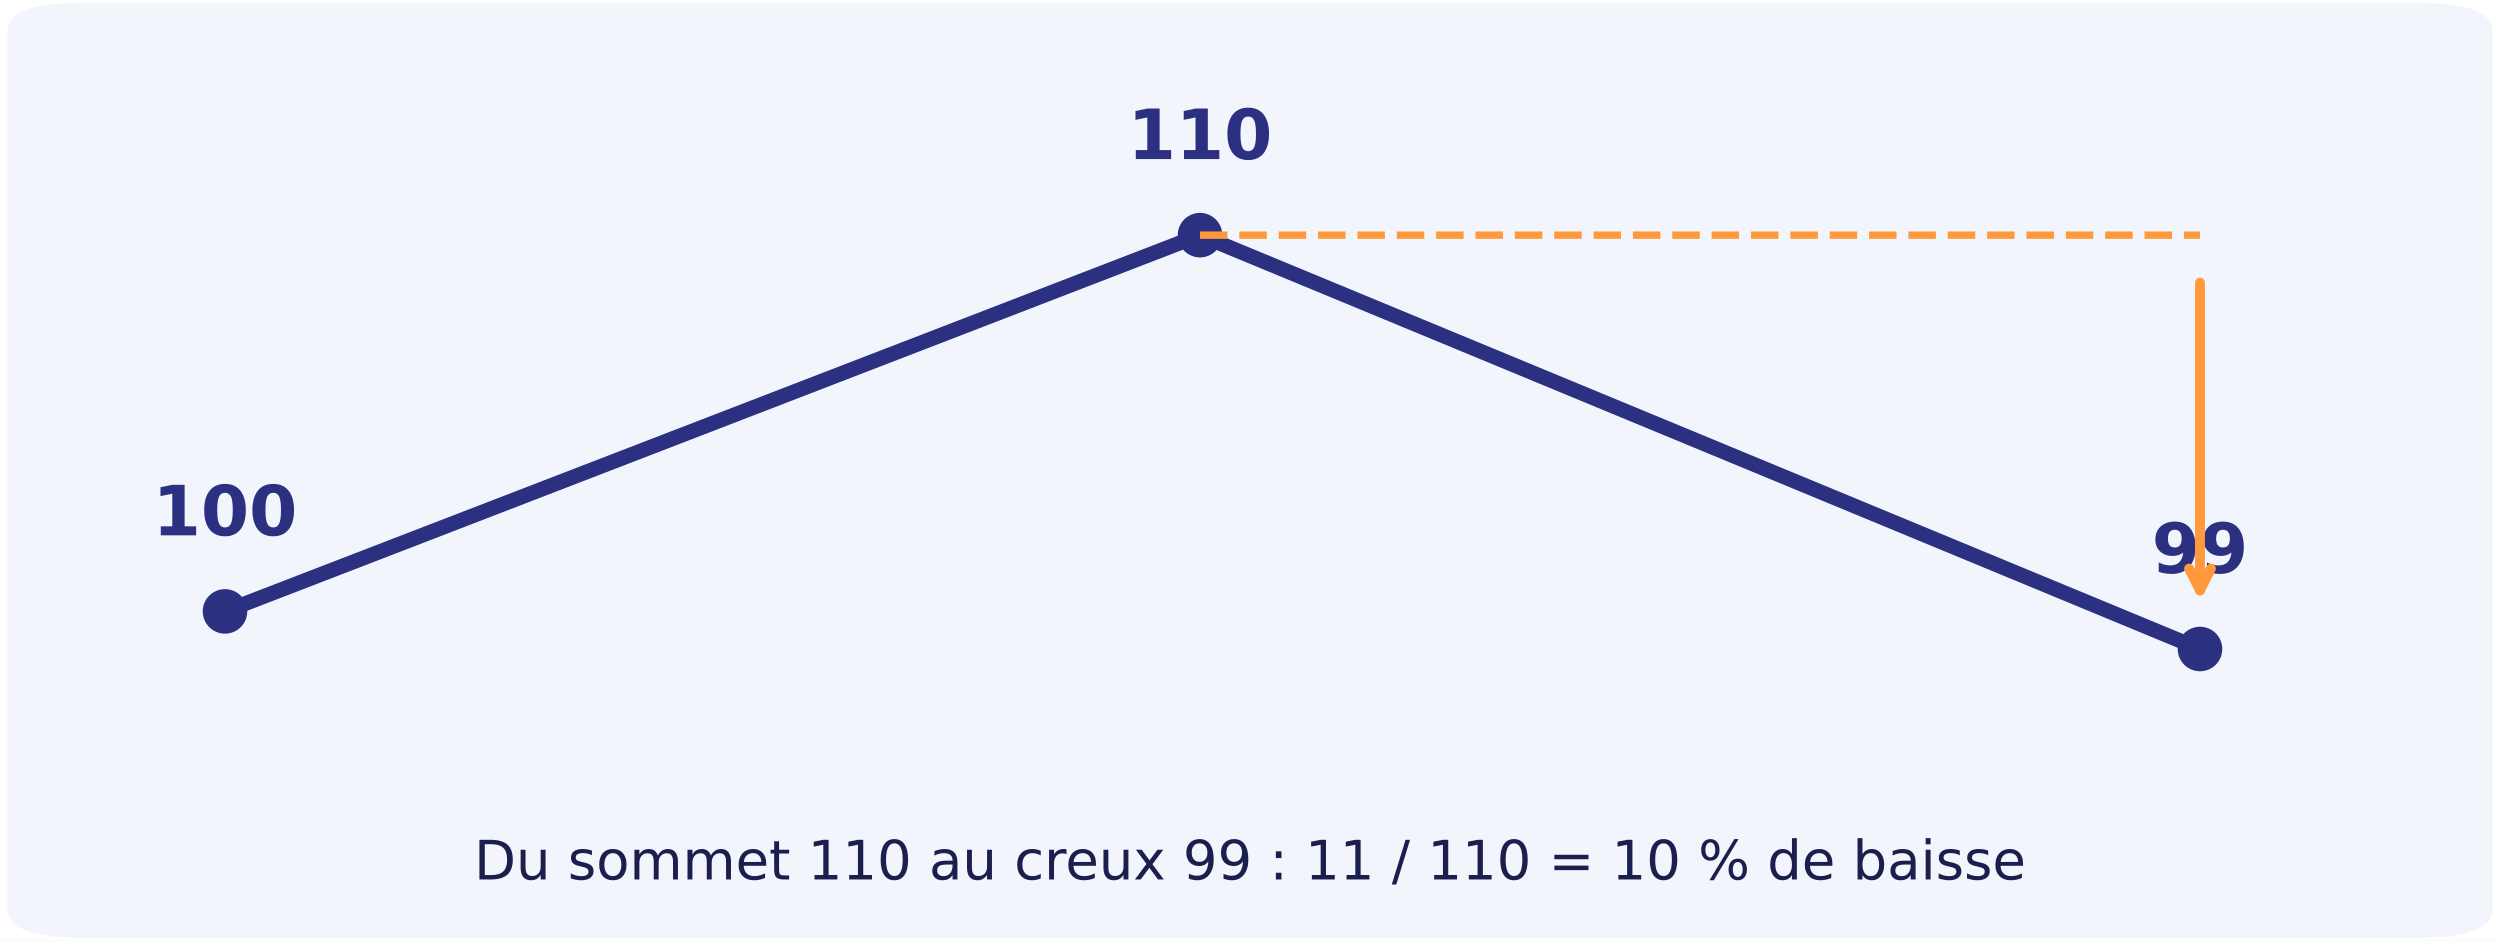
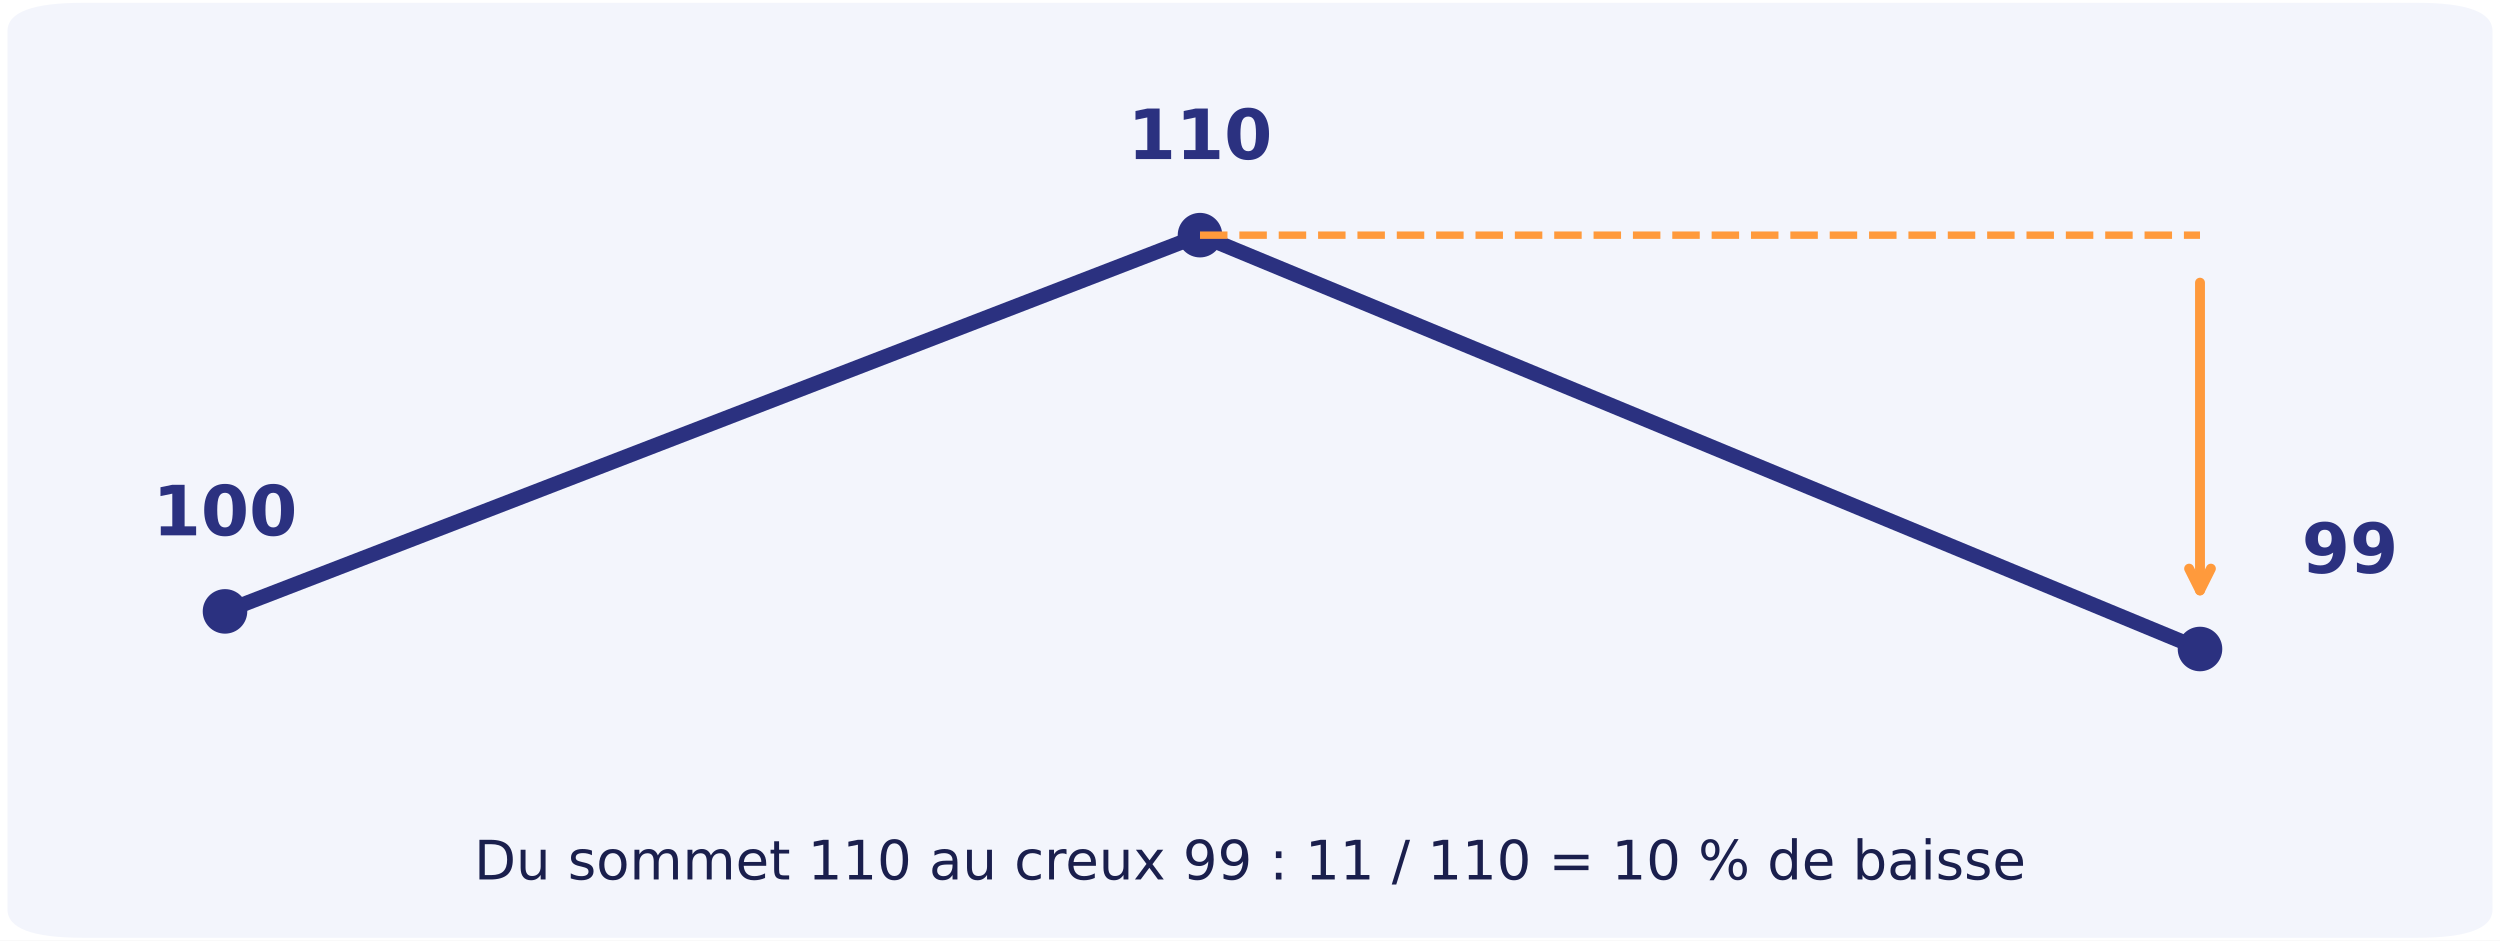
<svg xmlns="http://www.w3.org/2000/svg" xmlns:xlink="http://www.w3.org/1999/xlink" width="505pt" height="190pt" viewBox="0 0 505 190" version="1.1">
  <defs>
    <style type="text/css">*{stroke-linejoin: round; stroke-linecap: butt}</style>
  </defs>
  <g id="figure_1">
    <g id="patch_1">
      <path d="M 0 190  L 505 190  L 505 0  L 0 0  z " style="fill: #ffffff" />
    </g>
    <g id="axes_1">
      <g id="patch_2">
-         <path d="M 16.665 189.43  L 488.335 189.43  Q 503.485 189.43 503.485 183.73  L 503.485 6.27  Q 503.485 0.57 488.335 0.57  L 16.665 0.57  Q 1.515 0.57 1.515 6.27  L 1.515 183.73  Q 1.515 189.43 16.665 189.43  z " clip-path="url(#pb7521d334c)" style="fill: #f3f5fc" />
+         <path d="M 16.665 189.43  L 488.335 189.43  Q 503.485 189.43 503.485 183.73  L 503.485 6.27  Q 503.485 0.57 488.335 0.57  L 16.665 0.57  Q 1.515 0.57 1.515 6.27  L 1.515 183.73  Q 1.515 189.43 16.665 189.43  z " clip-path="url(#p0bc85bec9b)" style="fill: #f3f5fc" />
      </g>
      <g id="line2d_1">
-         <path d="M 45.45 123.5  L 242.4 47.5  L 444.4 131.1  " clip-path="url(#pb7521d334c)" style="fill: none; stroke: #2b3180; stroke-width: 3; stroke-linecap: square" />
+         <path d="M 45.45 123.5  L 242.4 47.5  L 444.4 131.1  " clip-path="url(#p0bc85bec9b)" style="fill: none; stroke: #2b3180; stroke-width: 3; stroke-linecap: square" />
        <defs>
-           <path id="mafcffbfc8f" d="M 0 4  C 1.061 4 2.078 3.579 2.828 2.828  C 3.579 2.078 4 1.061 4 0  C 4 -1.061 3.579 -2.078 2.828 -2.828  C 2.078 -3.579 1.061 -4 0 -4  C -1.061 -4 -2.078 -3.579 -2.828 -2.828  C -3.579 -2.078 -4 -1.061 -4 0  C -4 1.061 -3.579 2.078 -2.828 2.828  C -2.078 3.579 -1.061 4 0 4  z " style="stroke: #2b3180" />
+           <path id="mdd80fc1627" d="M 0 4  C 1.061 4 2.078 3.579 2.828 2.828  C 3.579 2.078 4 1.061 4 0  C 4 -1.061 3.579 -2.078 2.828 -2.828  C 2.078 -3.579 1.061 -4 0 -4  C -1.061 -4 -2.078 -3.579 -2.828 -2.828  C -3.579 -2.078 -4 -1.061 -4 0  C -4 1.061 -3.579 2.078 -2.828 2.828  C -2.078 3.579 -1.061 4 0 4  z " style="stroke: #2b3180" />
        </defs>
-         <g clip-path="url(#pb7521d334c)">
-           <use xlink:href="#mafcffbfc8f" x="45.45" y="123.5" style="fill: #2b3180; stroke: #2b3180" />
-           <use xlink:href="#mafcffbfc8f" x="242.4" y="47.5" style="fill: #2b3180; stroke: #2b3180" />
-           <use xlink:href="#mafcffbfc8f" x="444.4" y="131.1" style="fill: #2b3180; stroke: #2b3180" />
+         <g clip-path="url(#p0bc85bec9b)">
+           <use xlink:href="#mdd80fc1627" x="45.45" y="123.5" style="fill: #2b3180; stroke: #2b3180" />
+           <use xlink:href="#mdd80fc1627" x="242.4" y="47.5" style="fill: #2b3180; stroke: #2b3180" />
+           <use xlink:href="#mdd80fc1627" x="444.4" y="131.1" style="fill: #2b3180; stroke: #2b3180" />
        </g>
      </g>
      <g id="line2d_2">
-         <path d="M 242.4 47.5  L 444.4 47.5  " clip-path="url(#pb7521d334c)" style="fill: none; stroke-dasharray: 5.55,2.4; stroke-dashoffset: 0; stroke: #ff9a3c; stroke-width: 1.5" />
+         <path d="M 242.4 47.5  L 444.4 47.5  " clip-path="url(#p0bc85bec9b)" style="fill: none; stroke-dasharray: 5.55,2.4; stroke-dashoffset: 0; stroke: #ff9a3c; stroke-width: 1.5" />
      </g>
      <g id="text_1">
        <g style="fill: #2b3180" transform="translate(30.83859 108.1367) scale(0.14 -0.14)">
          <defs>
            <path id="DejaVuSans-Bold-14" d="M 750 831  L 1813 831  L 1813 3847  L 722 3622  L 722 4441  L 1806 4666  L 2950 4666  L 2950 831  L 4013 831  L 4013 0  L 750 0  L 750 831  z " transform="scale(0.015625)" />
            <path id="DejaVuSans-Bold-13" d="M 2944 2338  Q 2944 3213 2780 3570  Q 2616 3928 2228 3928  Q 1841 3928 1675 3570  Q 1509 3213 1509 2338  Q 1509 1453 1675 1090  Q 1841 728 2228 728  Q 2613 728 2778 1090  Q 2944 1453 2944 2338  z M 4147 2328  Q 4147 1169 3647 539  Q 3147 -91 2228 -91  Q 1306 -91 806 539  Q 306 1169 306 2328  Q 306 3491 806 4120  Q 1306 4750 2228 4750  Q 3147 4750 3647 4120  Q 4147 3491 4147 2328  z " transform="scale(0.015625)" />
          </defs>
          <use xlink:href="#DejaVuSans-Bold-14" />
          <use xlink:href="#DejaVuSans-Bold-13" transform="translate(69.57812 0)" />
          <use xlink:href="#DejaVuSans-Bold-13" transform="translate(139.1562 0)" />
        </g>
      </g>
      <g id="text_2">
        <g style="fill: #2b3180" transform="translate(227.7886 32.13672) scale(0.14 -0.14)">
          <use xlink:href="#DejaVuSans-Bold-14" />
          <use xlink:href="#DejaVuSans-Bold-14" transform="translate(69.57812 0)" />
          <use xlink:href="#DejaVuSans-Bold-13" transform="translate(139.1562 0)" />
        </g>
      </g>
      <g id="text_3">
-         <g style="fill: #2b3180" transform="translate(434.6591 115.7367) scale(0.14 -0.14)">
+         <g style="fill: #2b3180" transform="translate(464.9591 115.7367) scale(0.14 -0.14)">
          <defs>
            <path id="DejaVuSans-Bold-1c" d="M 641 103  L 641 966  Q 928 831 1190 764  Q 1453 697 1709 697  Q 2247 697 2547 995  Q 2847 1294 2900 1881  Q 2688 1725 2447 1647  Q 2206 1569 1925 1569  Q 1209 1569 770 1986  Q 331 2403 331 3084  Q 331 3838 820 4291  Q 1309 4744 2131 4744  Q 3044 4744 3544 4128  Q 4044 3513 4044 2388  Q 4044 1231 3459 570  Q 2875 -91 1856 -91  Q 1528 -91 1228 -42  Q 928 6 641 103  z M 2125 2350  Q 2441 2350 2600 2554  Q 2759 2759 2759 3169  Q 2759 3575 2600 3781  Q 2441 3988 2125 3988  Q 1809 3988 1650 3781  Q 1491 3575 1491 3169  Q 1491 2759 1650 2554  Q 1809 2350 2125 2350  z " transform="scale(0.015625)" />
          </defs>
          <use xlink:href="#DejaVuSans-Bold-1c" />
          <use xlink:href="#DejaVuSans-Bold-1c" transform="translate(69.57812 0)" />
        </g>
      </g>
      <g id="patch_3">
        <path d="M 444.4 57.1  Q 444.4 89.301 444.4 119.266  " style="fill: none; stroke: #ff9a3c; stroke-width: 2; stroke-linecap: round" />
        <path d="M 446.6 114.866  L 444.4 119.266  L 442.2 114.866  " style="fill: none; stroke: #ff9a3c; stroke-width: 2; stroke-linecap: round" />
      </g>
      <g id="text_4">
        <g style="fill: #1a1f4d" transform="translate(95.76375 177.6579) scale(0.11 -0.11)">
          <defs>
            <path id="DejaVuSans-27" d="M 1259 4147  L 1259 519  L 2022 519  Q 2988 519 3436 956  Q 3884 1394 3884 2338  Q 3884 3275 3436 3711  Q 2988 4147 2022 4147  L 1259 4147  z M 628 4666  L 1925 4666  Q 3281 4666 3915 4102  Q 4550 3538 4550 2338  Q 4550 1131 3912 565  Q 3275 0 1925 0  L 628 0  L 628 4666  z " transform="scale(0.015625)" />
            <path id="DejaVuSans-58" d="M 544 1381  L 544 3500  L 1119 3500  L 1119 1403  Q 1119 906 1312 657  Q 1506 409 1894 409  Q 2359 409 2629 706  Q 2900 1003 2900 1516  L 2900 3500  L 3475 3500  L 3475 0  L 2900 0  L 2900 538  Q 2691 219 2414 64  Q 2138 -91 1772 -91  Q 1169 -91 856 284  Q 544 659 544 1381  z M 1991 3584  L 1991 3584  z " transform="scale(0.015625)" />
            <path id="DejaVuSans-3" transform="scale(0.015625)" />
            <path id="DejaVuSans-56" d="M 2834 3397  L 2834 2853  Q 2591 2978 2328 3040  Q 2066 3103 1784 3103  Q 1356 3103 1142 2972  Q 928 2841 928 2578  Q 928 2378 1081 2264  Q 1234 2150 1697 2047  L 1894 2003  Q 2506 1872 2764 1633  Q 3022 1394 3022 966  Q 3022 478 2636 193  Q 2250 -91 1575 -91  Q 1294 -91 989 -36  Q 684 19 347 128  L 347 722  Q 666 556 975 473  Q 1284 391 1588 391  Q 1994 391 2212 530  Q 2431 669 2431 922  Q 2431 1156 2273 1281  Q 2116 1406 1581 1522  L 1381 1569  Q 847 1681 609 1914  Q 372 2147 372 2553  Q 372 3047 722 3315  Q 1072 3584 1716 3584  Q 2034 3584 2315 3537  Q 2597 3491 2834 3397  z " transform="scale(0.015625)" />
            <path id="DejaVuSans-52" d="M 1959 3097  Q 1497 3097 1228 2736  Q 959 2375 959 1747  Q 959 1119 1226 758  Q 1494 397 1959 397  Q 2419 397 2687 759  Q 2956 1122 2956 1747  Q 2956 2369 2687 2733  Q 2419 3097 1959 3097  z M 1959 3584  Q 2709 3584 3137 3096  Q 3566 2609 3566 1747  Q 3566 888 3137 398  Q 2709 -91 1959 -91  Q 1206 -91 779 398  Q 353 888 353 1747  Q 353 2609 779 3096  Q 1206 3584 1959 3584  z " transform="scale(0.015625)" />
            <path id="DejaVuSans-50" d="M 3328 2828  Q 3544 3216 3844 3400  Q 4144 3584 4550 3584  Q 5097 3584 5394 3201  Q 5691 2819 5691 2113  L 5691 0  L 5113 0  L 5113 2094  Q 5113 2597 4934 2840  Q 4756 3084 4391 3084  Q 3944 3084 3684 2787  Q 3425 2491 3425 1978  L 3425 0  L 2847 0  L 2847 2094  Q 2847 2600 2669 2842  Q 2491 3084 2119 3084  Q 1678 3084 1418 2786  Q 1159 2488 1159 1978  L 1159 0  L 581 0  L 581 3500  L 1159 3500  L 1159 2956  Q 1356 3278 1631 3431  Q 1906 3584 2284 3584  Q 2666 3584 2933 3390  Q 3200 3197 3328 2828  z " transform="scale(0.015625)" />
            <path id="DejaVuSans-48" d="M 3597 1894  L 3597 1613  L 953 1613  Q 991 1019 1311 708  Q 1631 397 2203 397  Q 2534 397 2845 478  Q 3156 559 3463 722  L 3463 178  Q 3153 47 2828 -22  Q 2503 -91 2169 -91  Q 1331 -91 842 396  Q 353 884 353 1716  Q 353 2575 817 3079  Q 1281 3584 2069 3584  Q 2775 3584 3186 3129  Q 3597 2675 3597 1894  z M 3022 2063  Q 3016 2534 2758 2815  Q 2500 3097 2075 3097  Q 1594 3097 1305 2825  Q 1016 2553 972 2059  L 3022 2063  z " transform="scale(0.015625)" />
            <path id="DejaVuSans-57" d="M 1172 4494  L 1172 3500  L 2356 3500  L 2356 3053  L 1172 3053  L 1172 1153  Q 1172 725 1289 603  Q 1406 481 1766 481  L 2356 481  L 2356 0  L 1766 0  Q 1100 0 847 248  Q 594 497 594 1153  L 594 3053  L 172 3053  L 172 3500  L 594 3500  L 594 4494  L 1172 4494  z " transform="scale(0.015625)" />
            <path id="DejaVuSans-14" d="M 794 531  L 1825 531  L 1825 4091  L 703 3866  L 703 4441  L 1819 4666  L 2450 4666  L 2450 531  L 3481 531  L 3481 0  L 794 0  L 794 531  z " transform="scale(0.015625)" />
            <path id="DejaVuSans-13" d="M 2034 4250  Q 1547 4250 1301 3770  Q 1056 3291 1056 2328  Q 1056 1369 1301 889  Q 1547 409 2034 409  Q 2525 409 2770 889  Q 3016 1369 3016 2328  Q 3016 3291 2770 3770  Q 2525 4250 2034 4250  z M 2034 4750  Q 2819 4750 3233 4129  Q 3647 3509 3647 2328  Q 3647 1150 3233 529  Q 2819 -91 2034 -91  Q 1250 -91 836 529  Q 422 1150 422 2328  Q 422 3509 836 4129  Q 1250 4750 2034 4750  z " transform="scale(0.015625)" />
            <path id="DejaVuSans-44" d="M 2194 1759  Q 1497 1759 1228 1600  Q 959 1441 959 1056  Q 959 750 1161 570  Q 1363 391 1709 391  Q 2188 391 2477 730  Q 2766 1069 2766 1631  L 2766 1759  L 2194 1759  z M 3341 1997  L 3341 0  L 2766 0  L 2766 531  Q 2569 213 2275 61  Q 1981 -91 1556 -91  Q 1019 -91 701 211  Q 384 513 384 1019  Q 384 1609 779 1909  Q 1175 2209 1959 2209  L 2766 2209  L 2766 2266  Q 2766 2663 2505 2880  Q 2244 3097 1772 3097  Q 1472 3097 1187 3025  Q 903 2953 641 2809  L 641 3341  Q 956 3463 1253 3523  Q 1550 3584 1831 3584  Q 2591 3584 2966 3190  Q 3341 2797 3341 1997  z " transform="scale(0.015625)" />
            <path id="DejaVuSans-46" d="M 3122 3366  L 3122 2828  Q 2878 2963 2633 3030  Q 2388 3097 2138 3097  Q 1578 3097 1268 2742  Q 959 2388 959 1747  Q 959 1106 1268 751  Q 1578 397 2138 397  Q 2388 397 2633 464  Q 2878 531 3122 666  L 3122 134  Q 2881 22 2623 -34  Q 2366 -91 2075 -91  Q 1284 -91 818 406  Q 353 903 353 1747  Q 353 2603 823 3093  Q 1294 3584 2113 3584  Q 2378 3584 2631 3529  Q 2884 3475 3122 3366  z " transform="scale(0.015625)" />
            <path id="DejaVuSans-55" d="M 2631 2963  Q 2534 3019 2420 3045  Q 2306 3072 2169 3072  Q 1681 3072 1420 2755  Q 1159 2438 1159 1844  L 1159 0  L 581 0  L 581 3500  L 1159 3500  L 1159 2956  Q 1341 3275 1631 3429  Q 1922 3584 2338 3584  Q 2397 3584 2469 3576  Q 2541 3569 2628 3553  L 2631 2963  z " transform="scale(0.015625)" />
            <path id="DejaVuSans-5b" d="M 3513 3500  L 2247 1797  L 3578 0  L 2900 0  L 1881 1375  L 863 0  L 184 0  L 1544 1831  L 300 3500  L 978 3500  L 1906 2253  L 2834 3500  L 3513 3500  z " transform="scale(0.015625)" />
            <path id="DejaVuSans-1c" d="M 703 97  L 703 672  Q 941 559 1184 500  Q 1428 441 1663 441  Q 2288 441 2617 861  Q 2947 1281 2994 2138  Q 2813 1869 2534 1725  Q 2256 1581 1919 1581  Q 1219 1581 811 2004  Q 403 2428 403 3163  Q 403 3881 828 4315  Q 1253 4750 1959 4750  Q 2769 4750 3195 4129  Q 3622 3509 3622 2328  Q 3622 1225 3098 567  Q 2575 -91 1691 -91  Q 1453 -91 1209 -44  Q 966 3 703 97  z M 1959 2075  Q 2384 2075 2632 2365  Q 2881 2656 2881 3163  Q 2881 3666 2632 3958  Q 2384 4250 1959 4250  Q 1534 4250 1286 3958  Q 1038 3666 1038 3163  Q 1038 2656 1286 2365  Q 1534 2075 1959 2075  z " transform="scale(0.015625)" />
            <path id="DejaVuSans-1d" d="M 750 794  L 1409 794  L 1409 0  L 750 0  L 750 794  z M 750 3309  L 1409 3309  L 1409 2516  L 750 2516  L 750 3309  z " transform="scale(0.015625)" />
            <path id="DejaVuSans-12" d="M 1625 4666  L 2156 4666  L 531 -594  L 0 -594  L 1625 4666  z " transform="scale(0.015625)" />
            <path id="DejaVuSans-20" d="M 678 2906  L 4684 2906  L 4684 2381  L 678 2381  L 678 2906  z M 678 1631  L 4684 1631  L 4684 1100  L 678 1100  L 678 1631  z " transform="scale(0.015625)" />
            <path id="DejaVuSans-8" d="M 4653 2053  Q 4381 2053 4226 1822  Q 4072 1591 4072 1178  Q 4072 772 4226 539  Q 4381 306 4653 306  Q 4919 306 5073 539  Q 5228 772 5228 1178  Q 5228 1588 5073 1820  Q 4919 2053 4653 2053  z M 4653 2450  Q 5147 2450 5437 2106  Q 5728 1763 5728 1178  Q 5728 594 5436 251  Q 5144 -91 4653 -91  Q 4153 -91 3862 251  Q 3572 594 3572 1178  Q 3572 1766 3864 2108  Q 4156 2450 4653 2450  z M 1428 4353  Q 1159 4353 1004 4120  Q 850 3888 850 3481  Q 850 3069 1003 2837  Q 1156 2606 1428 2606  Q 1700 2606 1854 2837  Q 2009 3069 2009 3481  Q 2009 3884 1853 4118  Q 1697 4353 1428 4353  z M 4250 4750  L 4750 4750  L 1831 -91  L 1331 -91  L 4250 4750  z M 1428 4750  Q 1922 4750 2215 4408  Q 2509 4066 2509 3481  Q 2509 2891 2217 2550  Q 1925 2209 1428 2209  Q 931 2209 642 2551  Q 353 2894 353 3481  Q 353 4063 643 4406  Q 934 4750 1428 4750  z " transform="scale(0.015625)" />
            <path id="DejaVuSans-47" d="M 2906 2969  L 2906 4863  L 3481 4863  L 3481 0  L 2906 0  L 2906 525  Q 2725 213 2448 61  Q 2172 -91 1784 -91  Q 1150 -91 751 415  Q 353 922 353 1747  Q 353 2572 751 3078  Q 1150 3584 1784 3584  Q 2172 3584 2448 3432  Q 2725 3281 2906 2969  z M 947 1747  Q 947 1113 1208 752  Q 1469 391 1925 391  Q 2381 391 2643 752  Q 2906 1113 2906 1747  Q 2906 2381 2643 2742  Q 2381 3103 1925 3103  Q 1469 3103 1208 2742  Q 947 2381 947 1747  z " transform="scale(0.015625)" />
            <path id="DejaVuSans-45" d="M 3116 1747  Q 3116 2381 2855 2742  Q 2594 3103 2138 3103  Q 1681 3103 1420 2742  Q 1159 2381 1159 1747  Q 1159 1113 1420 752  Q 1681 391 2138 391  Q 2594 391 2855 752  Q 3116 1113 3116 1747  z M 1159 2969  Q 1341 3281 1617 3432  Q 1894 3584 2278 3584  Q 2916 3584 3314 3078  Q 3713 2572 3713 1747  Q 3713 922 3314 415  Q 2916 -91 2278 -91  Q 1894 -91 1617 61  Q 1341 213 1159 525  L 1159 0  L 581 0  L 581 4863  L 1159 4863  L 1159 2969  z " transform="scale(0.015625)" />
            <path id="DejaVuSans-4c" d="M 603 3500  L 1178 3500  L 1178 0  L 603 0  L 603 3500  z M 603 4863  L 1178 4863  L 1178 4134  L 603 4134  L 603 4863  z " transform="scale(0.015625)" />
          </defs>
          <use xlink:href="#DejaVuSans-27" />
          <use xlink:href="#DejaVuSans-58" transform="translate(77 0)" />
          <use xlink:href="#DejaVuSans-3" transform="translate(140.375 0)" />
          <use xlink:href="#DejaVuSans-56" transform="translate(172.1562 0)" />
          <use xlink:href="#DejaVuSans-52" transform="translate(224.25 0)" />
          <use xlink:href="#DejaVuSans-50" transform="translate(285.4375 0)" />
          <use xlink:href="#DejaVuSans-50" transform="translate(382.8438 0)" />
          <use xlink:href="#DejaVuSans-48" transform="translate(480.25 0)" />
          <use xlink:href="#DejaVuSans-57" transform="translate(541.7812 0)" />
          <use xlink:href="#DejaVuSans-3" transform="translate(580.9844 0)" />
          <use xlink:href="#DejaVuSans-14" transform="translate(612.7656 0)" />
          <use xlink:href="#DejaVuSans-14" transform="translate(676.3906 0)" />
          <use xlink:href="#DejaVuSans-13" transform="translate(740.0156 0)" />
          <use xlink:href="#DejaVuSans-3" transform="translate(803.6406 0)" />
          <use xlink:href="#DejaVuSans-44" transform="translate(835.4219 0)" />
          <use xlink:href="#DejaVuSans-58" transform="translate(896.7031 0)" />
          <use xlink:href="#DejaVuSans-3" transform="translate(960.0781 0)" />
          <use xlink:href="#DejaVuSans-46" transform="translate(991.8594 0)" />
          <use xlink:href="#DejaVuSans-55" transform="translate(1046.844 0)" />
          <use xlink:href="#DejaVuSans-48" transform="translate(1085.75 0)" />
          <use xlink:href="#DejaVuSans-58" transform="translate(1147.281 0)" />
          <use xlink:href="#DejaVuSans-5b" transform="translate(1210.656 0)" />
          <use xlink:href="#DejaVuSans-3" transform="translate(1269.844 0)" />
          <use xlink:href="#DejaVuSans-1c" transform="translate(1301.625 0)" />
          <use xlink:href="#DejaVuSans-1c" transform="translate(1365.25 0)" />
          <use xlink:href="#DejaVuSans-3" transform="translate(1428.875 0)" />
          <use xlink:href="#DejaVuSans-1d" transform="translate(1460.656 0)" />
          <use xlink:href="#DejaVuSans-3" transform="translate(1494.344 0)" />
          <use xlink:href="#DejaVuSans-14" transform="translate(1526.125 0)" />
          <use xlink:href="#DejaVuSans-14" transform="translate(1589.75 0)" />
          <use xlink:href="#DejaVuSans-3" transform="translate(1653.375 0)" />
          <use xlink:href="#DejaVuSans-12" transform="translate(1685.156 0)" />
          <use xlink:href="#DejaVuSans-3" transform="translate(1718.844 0)" />
          <use xlink:href="#DejaVuSans-14" transform="translate(1750.625 0)" />
          <use xlink:href="#DejaVuSans-14" transform="translate(1814.25 0)" />
          <use xlink:href="#DejaVuSans-13" transform="translate(1877.875 0)" />
          <use xlink:href="#DejaVuSans-3" transform="translate(1941.5 0)" />
          <use xlink:href="#DejaVuSans-20" transform="translate(1973.281 0)" />
          <use xlink:href="#DejaVuSans-3" transform="translate(2057.078 0)" />
          <use xlink:href="#DejaVuSans-14" transform="translate(2088.859 0)" />
          <use xlink:href="#DejaVuSans-13" transform="translate(2152.484 0)" />
          <use xlink:href="#DejaVuSans-3" transform="translate(2216.109 0)" />
          <use xlink:href="#DejaVuSans-8" transform="translate(2247.891 0)" />
          <use xlink:href="#DejaVuSans-3" transform="translate(2342.906 0)" />
          <use xlink:href="#DejaVuSans-47" transform="translate(2374.688 0)" />
          <use xlink:href="#DejaVuSans-48" transform="translate(2438.172 0)" />
          <use xlink:href="#DejaVuSans-3" transform="translate(2499.703 0)" />
          <use xlink:href="#DejaVuSans-45" transform="translate(2531.484 0)" />
          <use xlink:href="#DejaVuSans-44" transform="translate(2594.969 0)" />
          <use xlink:href="#DejaVuSans-4c" transform="translate(2656.25 0)" />
          <use xlink:href="#DejaVuSans-56" transform="translate(2684.031 0)" />
          <use xlink:href="#DejaVuSans-56" transform="translate(2736.125 0)" />
          <use xlink:href="#DejaVuSans-48" transform="translate(2788.219 0)" />
        </g>
      </g>
    </g>
  </g>
  <defs>
-     <clipPath id="pb7521d334c">
+     <clipPath id="p0bc85bec9b">
      <rect x="0" y="0" width="505" height="190" />
    </clipPath>
  </defs>
</svg>
